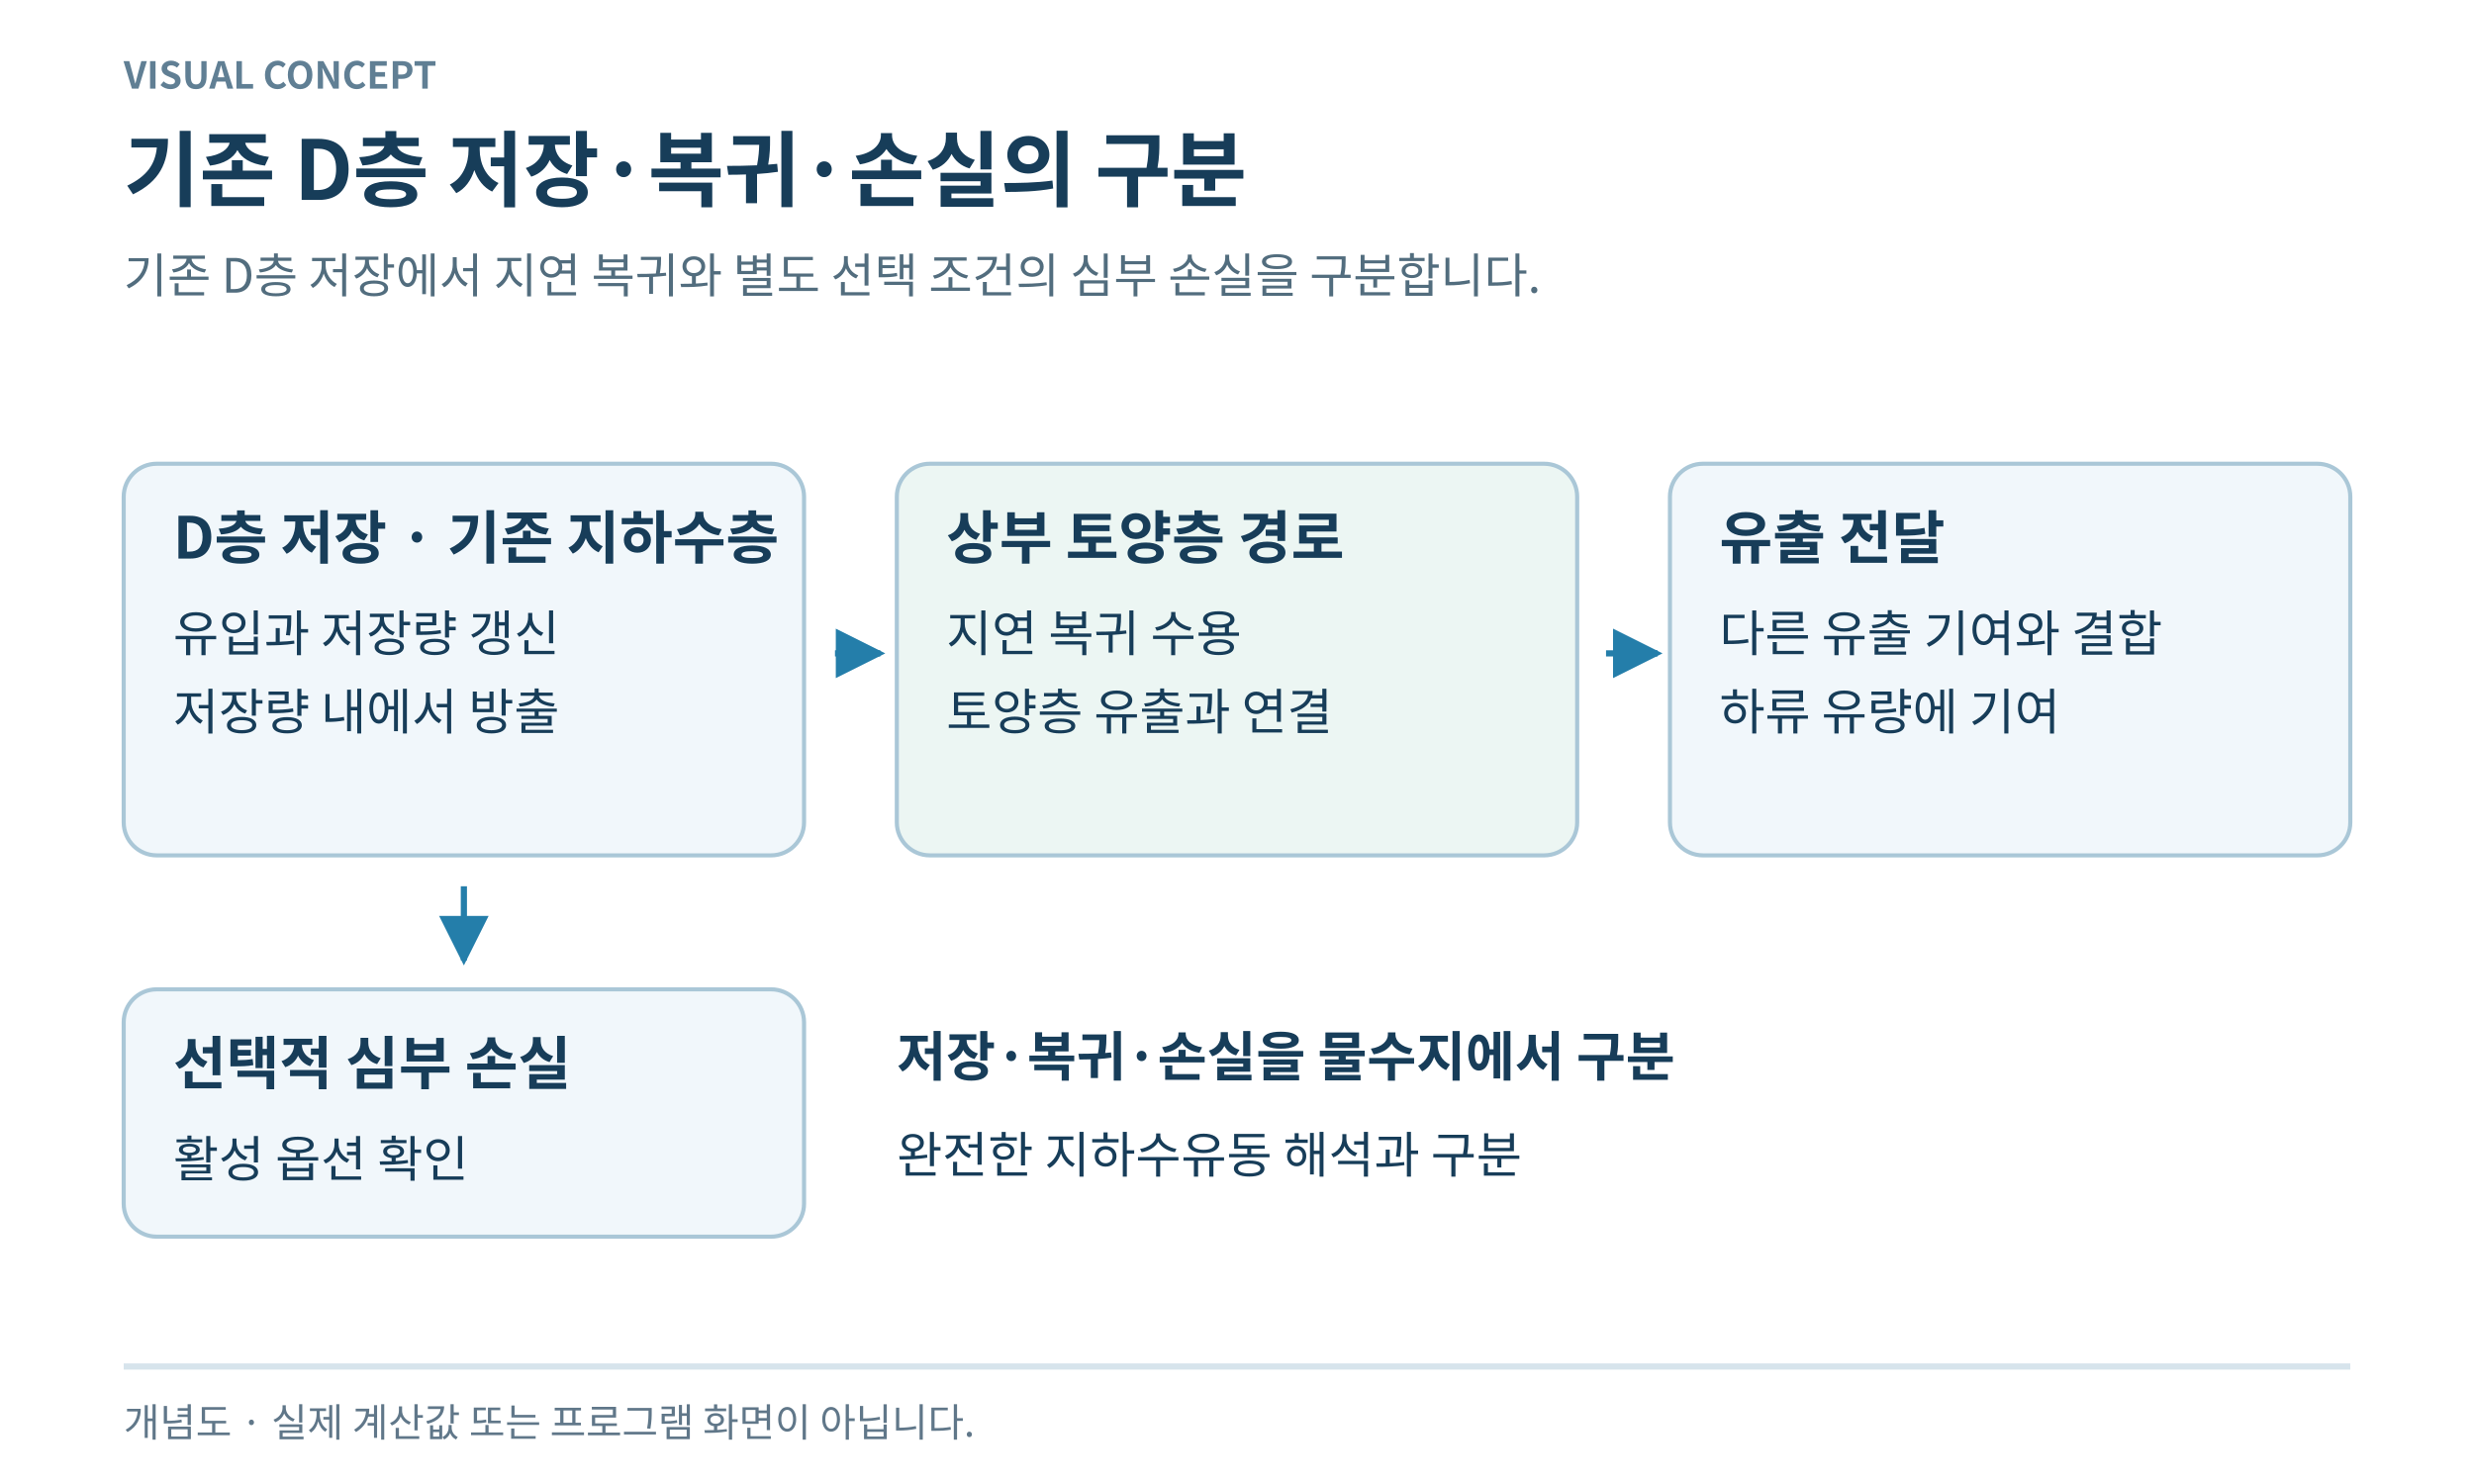
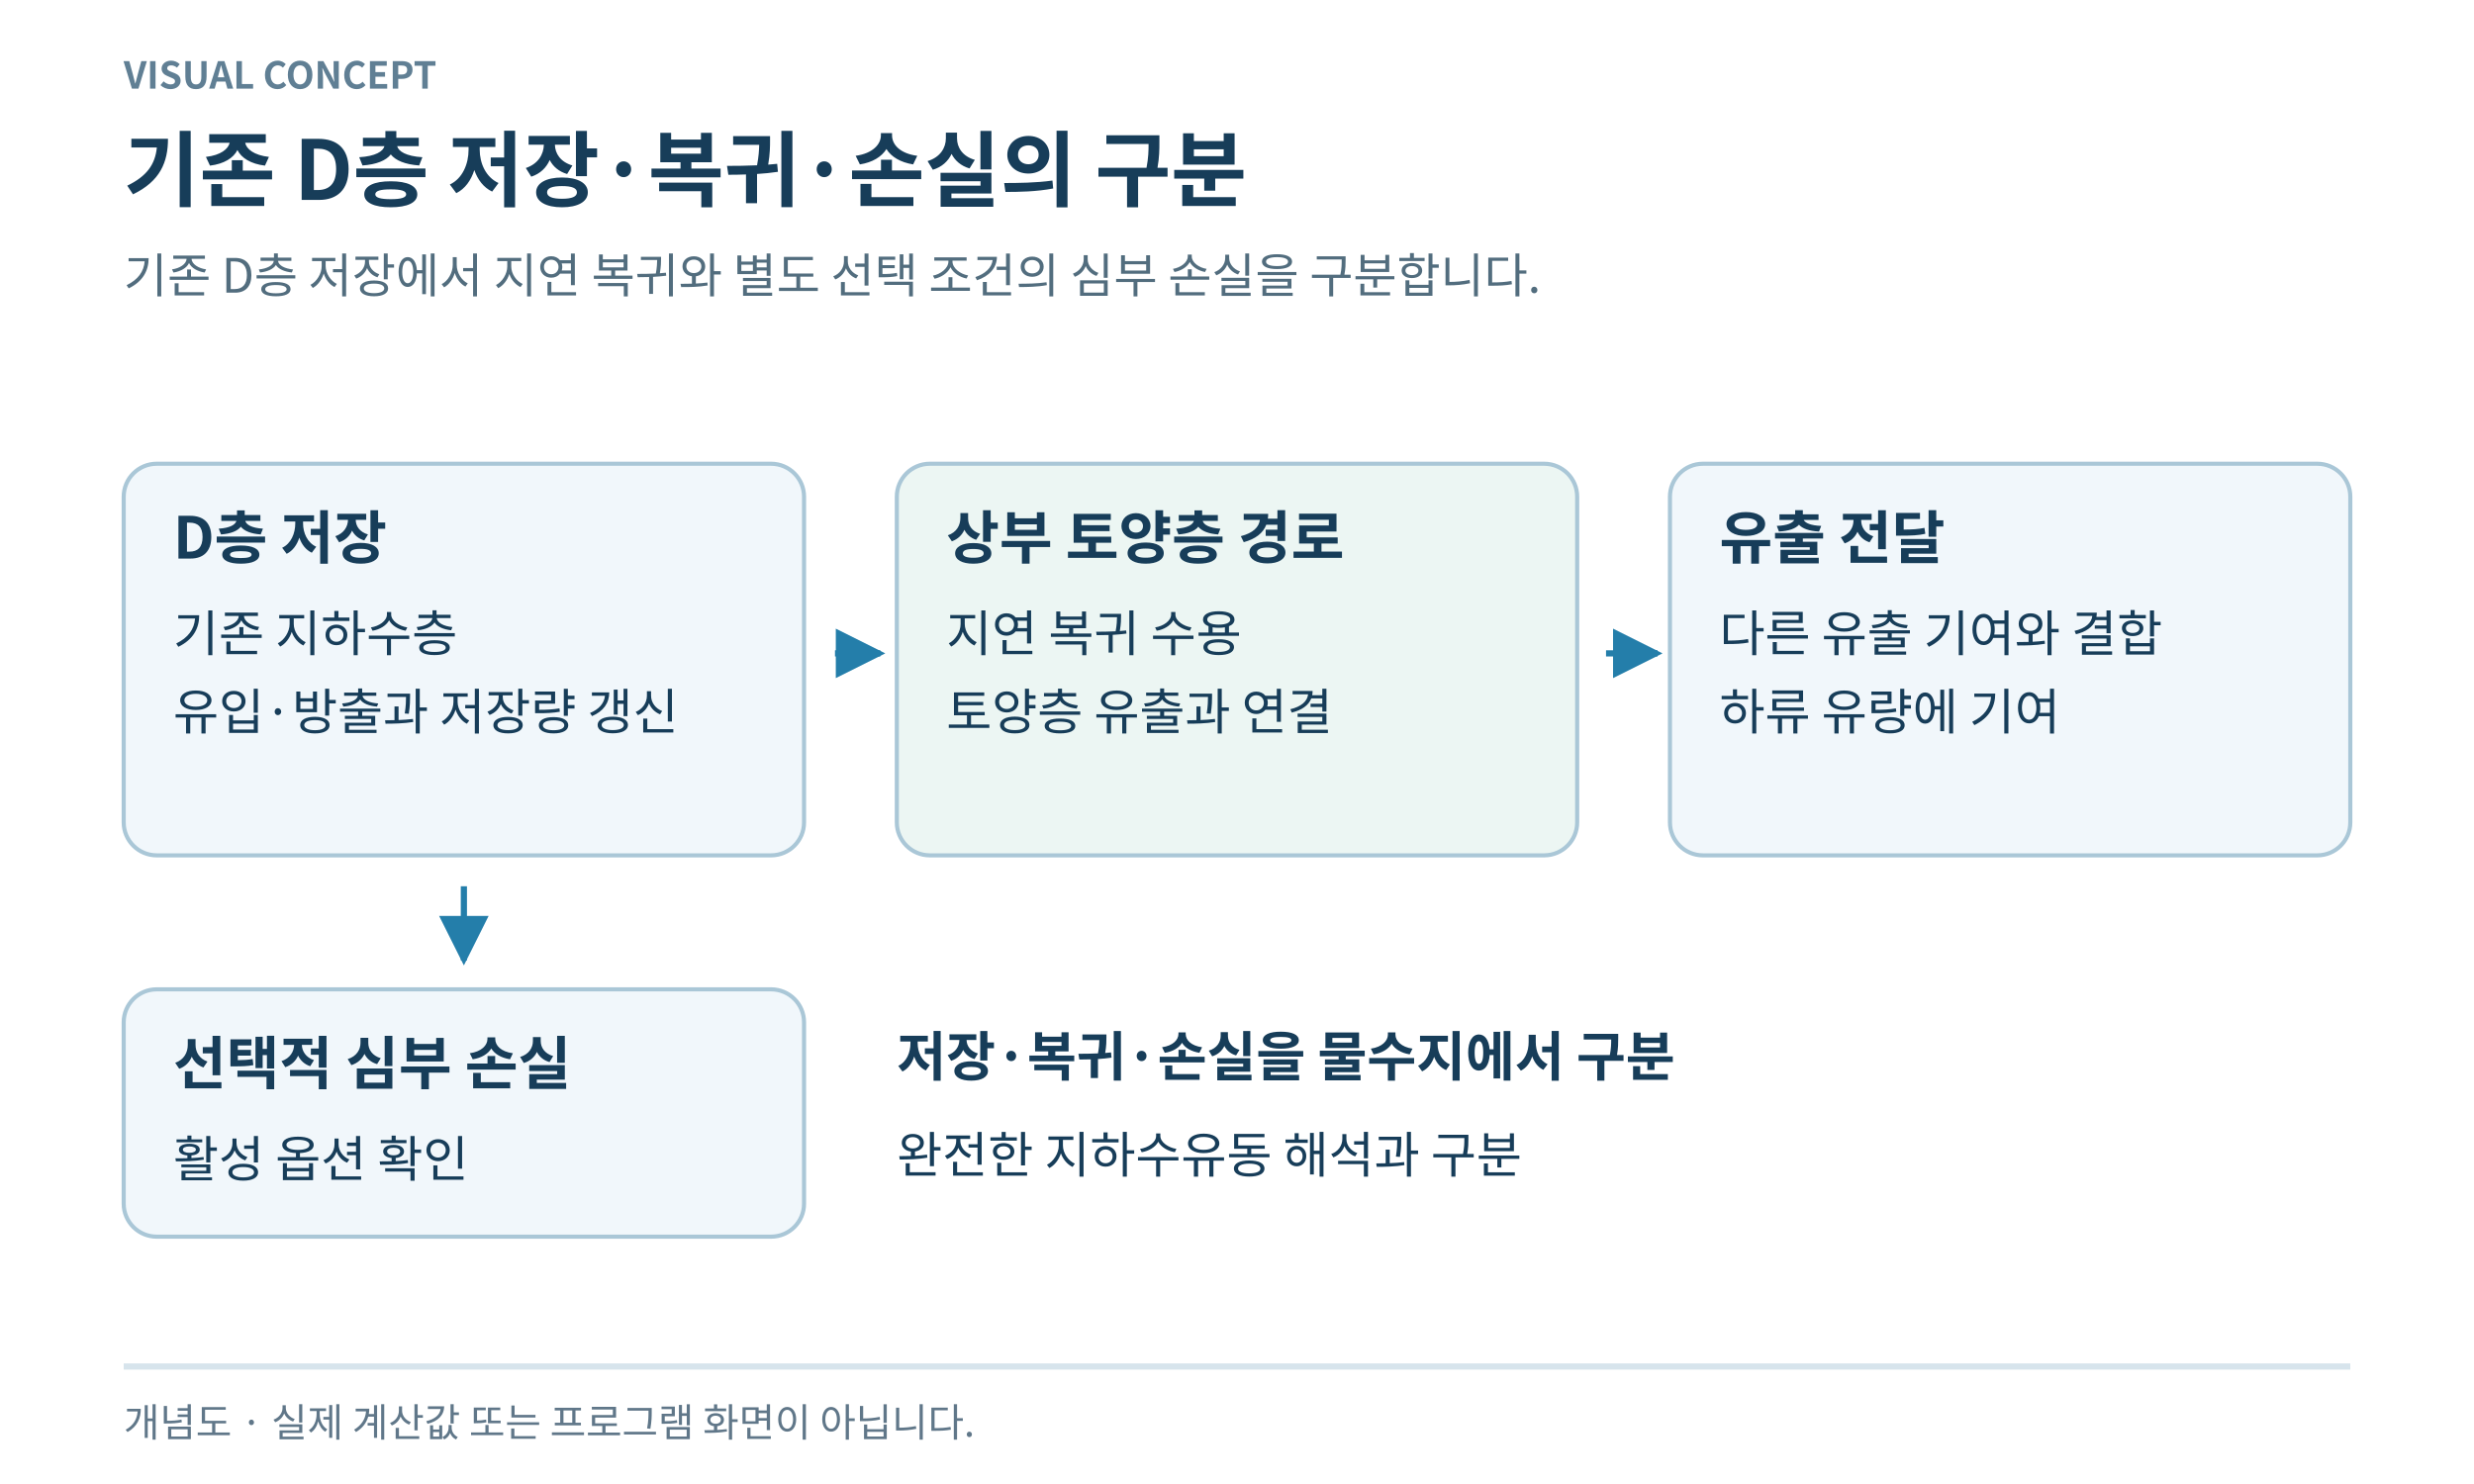
<svg xmlns="http://www.w3.org/2000/svg" width="1200" height="720" viewBox="0 0 1200 720" role="img" aria-labelledby="title desc">
  <defs>
    <marker id="arrow" viewBox="0 0 10 10" refX="9" refY="5" markerWidth="8" markerHeight="8" orient="auto-start-reverse">
      <path d="M0 0 10 5 0 10Z" fill="#247eaa" />
    </marker>
    <pattern id="missing" width="12" height="12" patternUnits="userSpaceOnUse">
      <path d="M-3 3 3-3 M0 12 12 0 M9 15 15 9" stroke="#b2bdc5" stroke-width="2" />
    </pattern>
  </defs>
  <rect width="1200" height="720" fill="#fff" />
  <g font-family="Noto Sans CJK KR,Noto Sans KR,Malgun Gothic,Arial,sans-serif">
    <text x="60" y="43" font-size="18" font-weight="600" text-anchor="start" fill="#607f94">VISUAL CONCEPT</text>
    <text x="60" y="97" font-size="40" font-weight="700" text-anchor="start" fill="#173d59">기존 D층 저장·복귀·손실의 구분</text>
    <text x="60" y="142" font-size="23" font-weight="400" text-anchor="start" fill="#526d7e">기존 D층 저장에서 지연 복귀와 별도 선택 조건의 심부 손실을 구분합니다.</text>
    <rect x="60" y="225" width="330" height="190" rx="16" fill="#f1f7fb" stroke="#aac7d7" stroke-width="2" />
-     <text x="84" y="271" font-size="28" font-weight="700" text-anchor="start" fill="#173d59">D층 저장 · 기존 지하수층</text>
-     <text x="84" y="316" font-size="24" font-weight="400" text-anchor="start" fill="#173d59">유입과 저장량 갱신</text>
-     <text x="84" y="354" font-size="24" font-weight="400" text-anchor="start" fill="#173d59">저장량 내에서 방출</text>
+     <text x="84" y="271" font-size="28" font-weight="700" text-anchor="start" fill="#173d59">D층 저장</text>
+     <text x="84" y="316" font-size="24" font-weight="400" text-anchor="start" fill="#173d59">기존 지하수층</text>
+     <text x="84" y="354" font-size="24" font-weight="400" text-anchor="start" fill="#173d59">유입·방출과 저장량 갱신</text>
    <line x1="405" y1="317" x2="427" y2="317" stroke="#247eaa" stroke-width="3" marker-end="url(#arrow)" />
    <rect x="435" y="225" width="330" height="190" rx="16" fill="#ecf6f3" stroke="#aac7d7" stroke-width="2" />
    <text x="459" y="271" font-size="28" font-weight="700" text-anchor="start" fill="#173d59">상부 토양층 경로</text>
    <text x="459" y="316" font-size="24" font-weight="400" text-anchor="start" fill="#173d59">지연 복귀 수용</text>
    <text x="459" y="354" font-size="24" font-weight="400" text-anchor="start" fill="#173d59">토양층 유출과 연결</text>
    <line x1="779" y1="317" x2="804" y2="317" stroke="#247eaa" stroke-width="3" marker-end="url(#arrow)" />
    <rect x="810" y="225" width="330" height="190" rx="16" fill="#f1f7fb" stroke="#aac7d7" stroke-width="2" />
    <text x="834" y="271" font-size="28" font-weight="700" text-anchor="start" fill="#173d59">유출 전달</text>
    <text x="834" y="316" font-size="24" font-weight="400" text-anchor="start" fill="#173d59">다른 유출 기여와 결합</text>
    <text x="834" y="354" font-size="24" font-weight="400" text-anchor="start" fill="#173d59">하류 유량에 기여</text>
    <path d="M225 430V466" fill="none" stroke="#247eaa" stroke-width="3" marker-end="url(#arrow)" />
    <rect x="60" y="480" width="330" height="120" rx="16" fill="#f1f7fb" stroke="#aac7d7" stroke-width="2" />
    <text x="84" y="526" font-size="28" font-weight="700" text-anchor="start" fill="#173d59">선택적 심부 손실</text>
    <text x="84" y="571" font-size="24" font-weight="400" text-anchor="start" fill="#173d59">활성 옵션 확인</text>
    <text x="435" y="522" font-size="26" font-weight="600" text-anchor="start" fill="#173d59">저장·복귀·손실을 물수지에서 구분</text>
    <text x="435" y="569" font-size="24" font-weight="400" text-anchor="start" fill="#173d59">완전한 지하수유동 해석과 구분</text>
    <line x1="60" y1="663" x2="1140" y2="663" stroke="#d7e4ec" stroke-width="3" />
    <text x="60" y="697" font-size="19" font-weight="400" text-anchor="start" fill="#607789">개념도 · 실제 계산값 또는 프로그램 화면이 아닙니다.</text>
  </g>
</svg>
